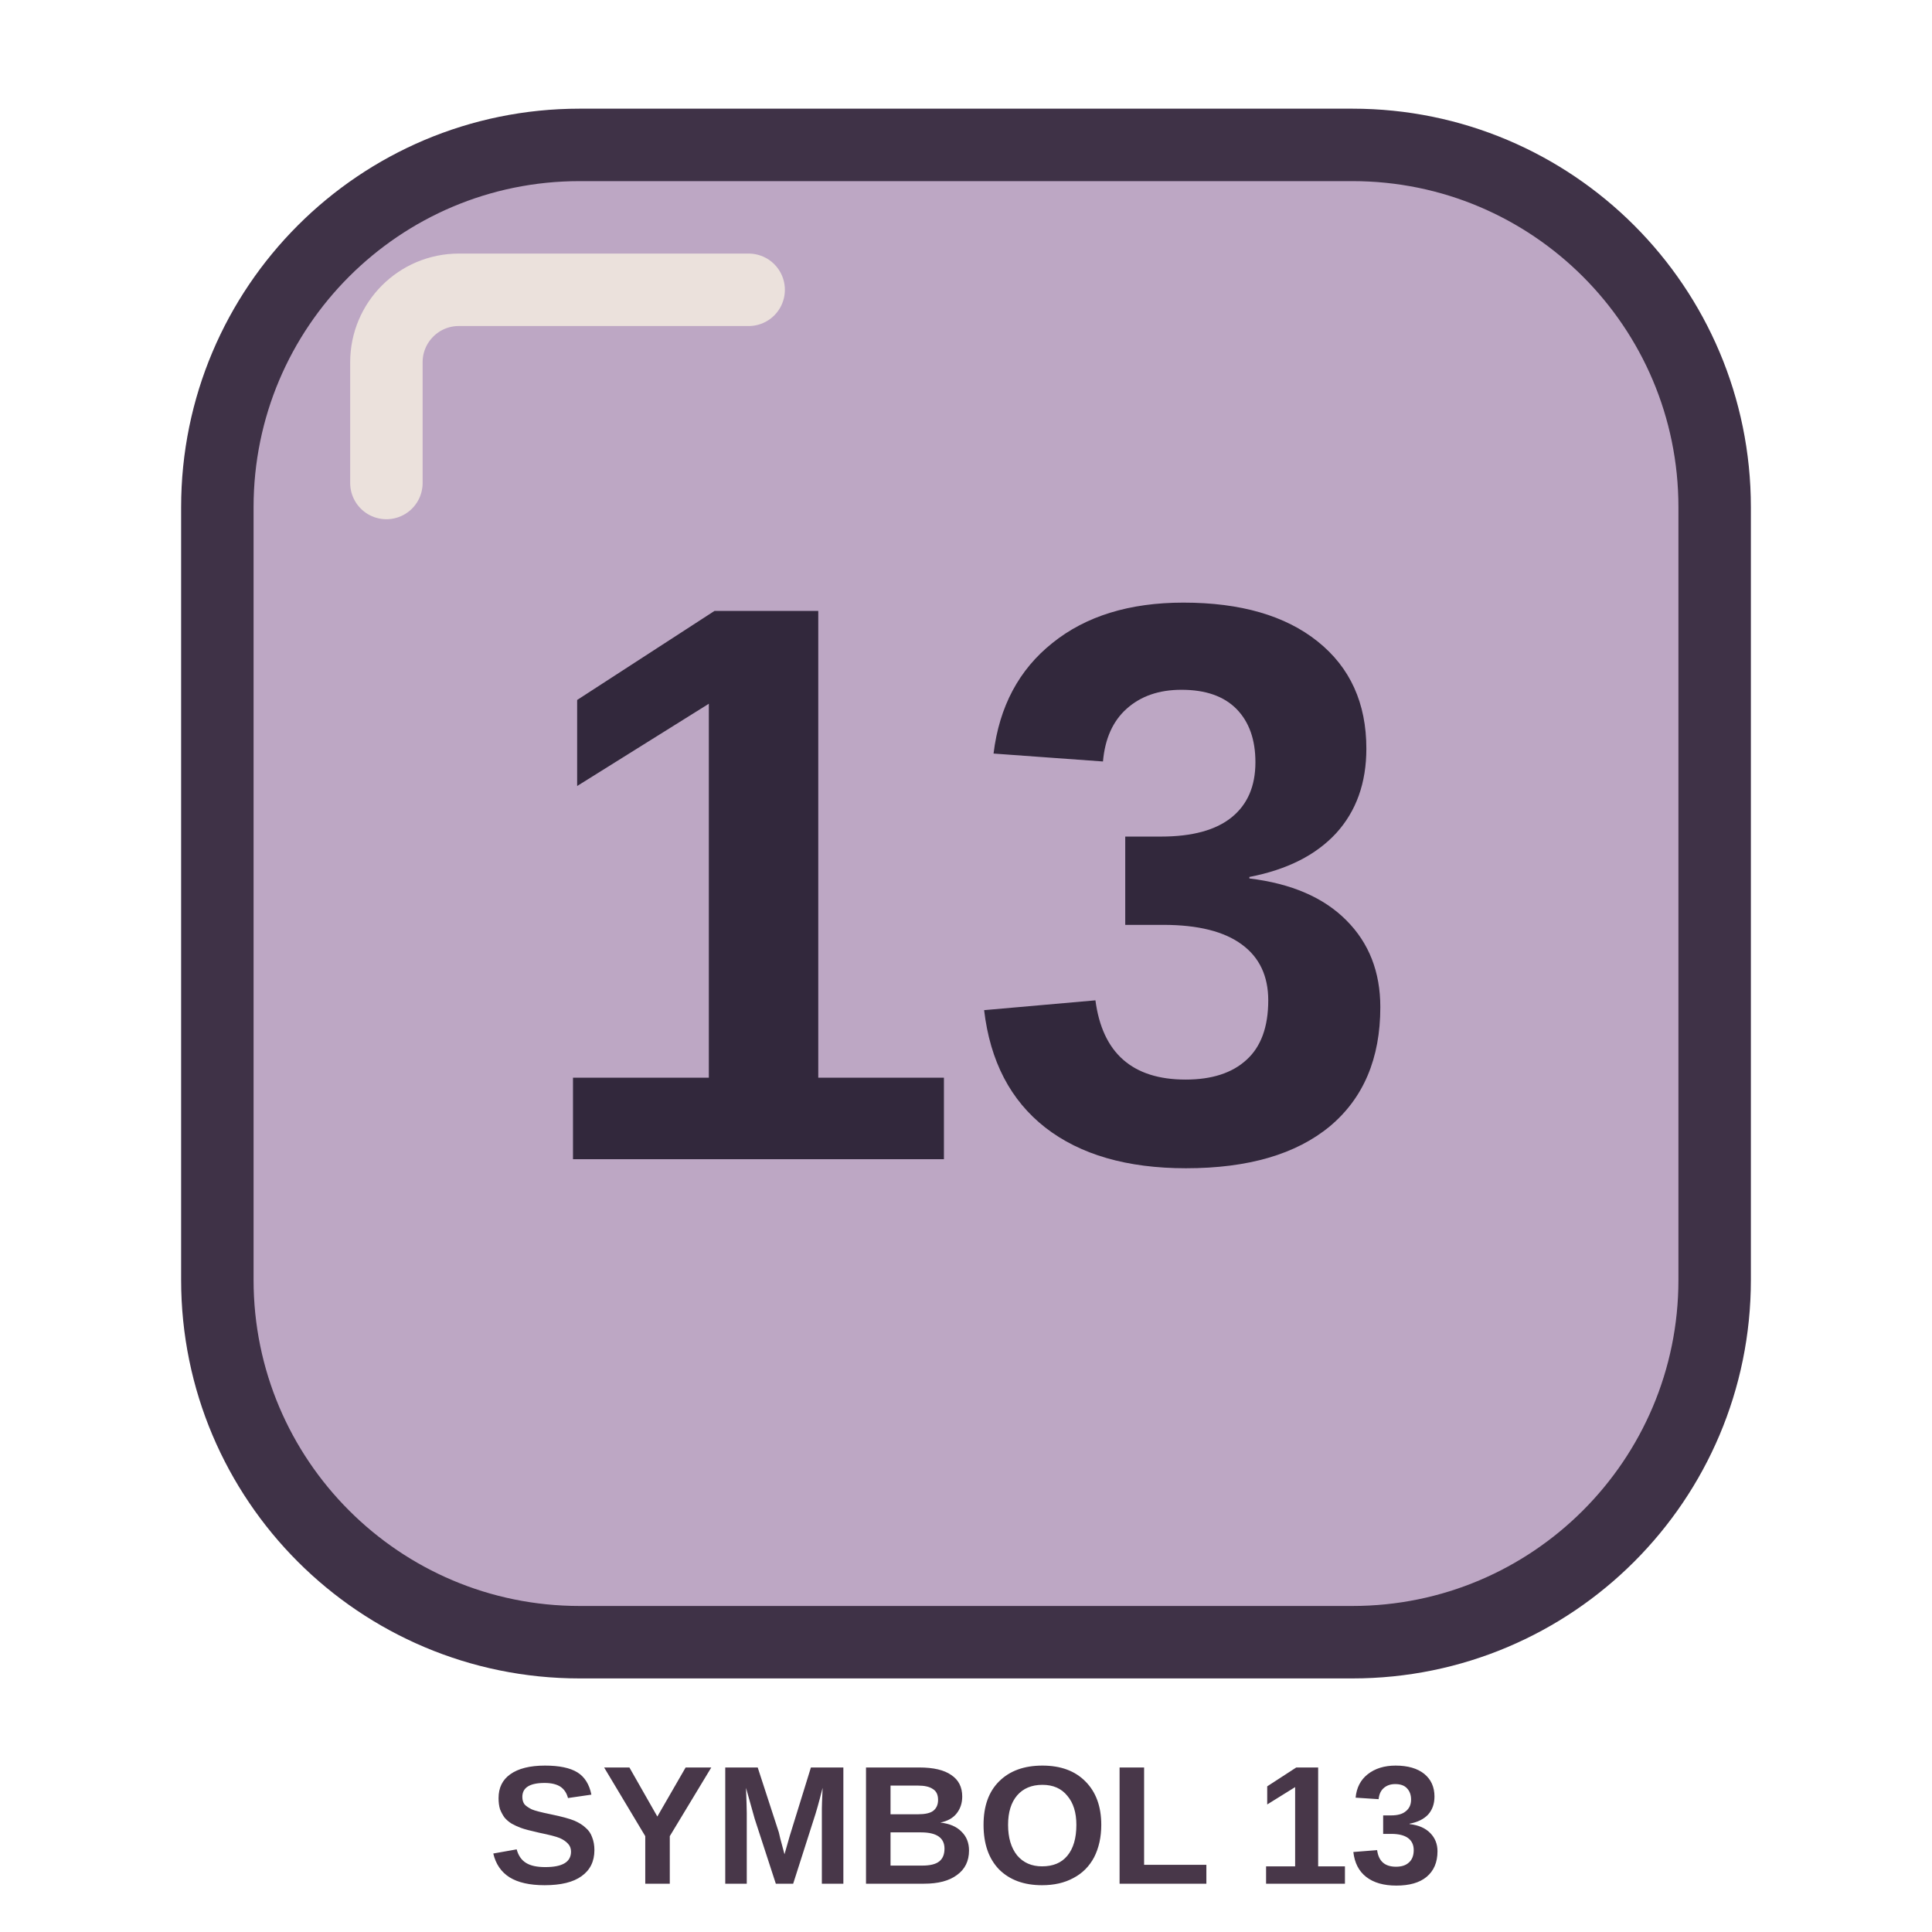
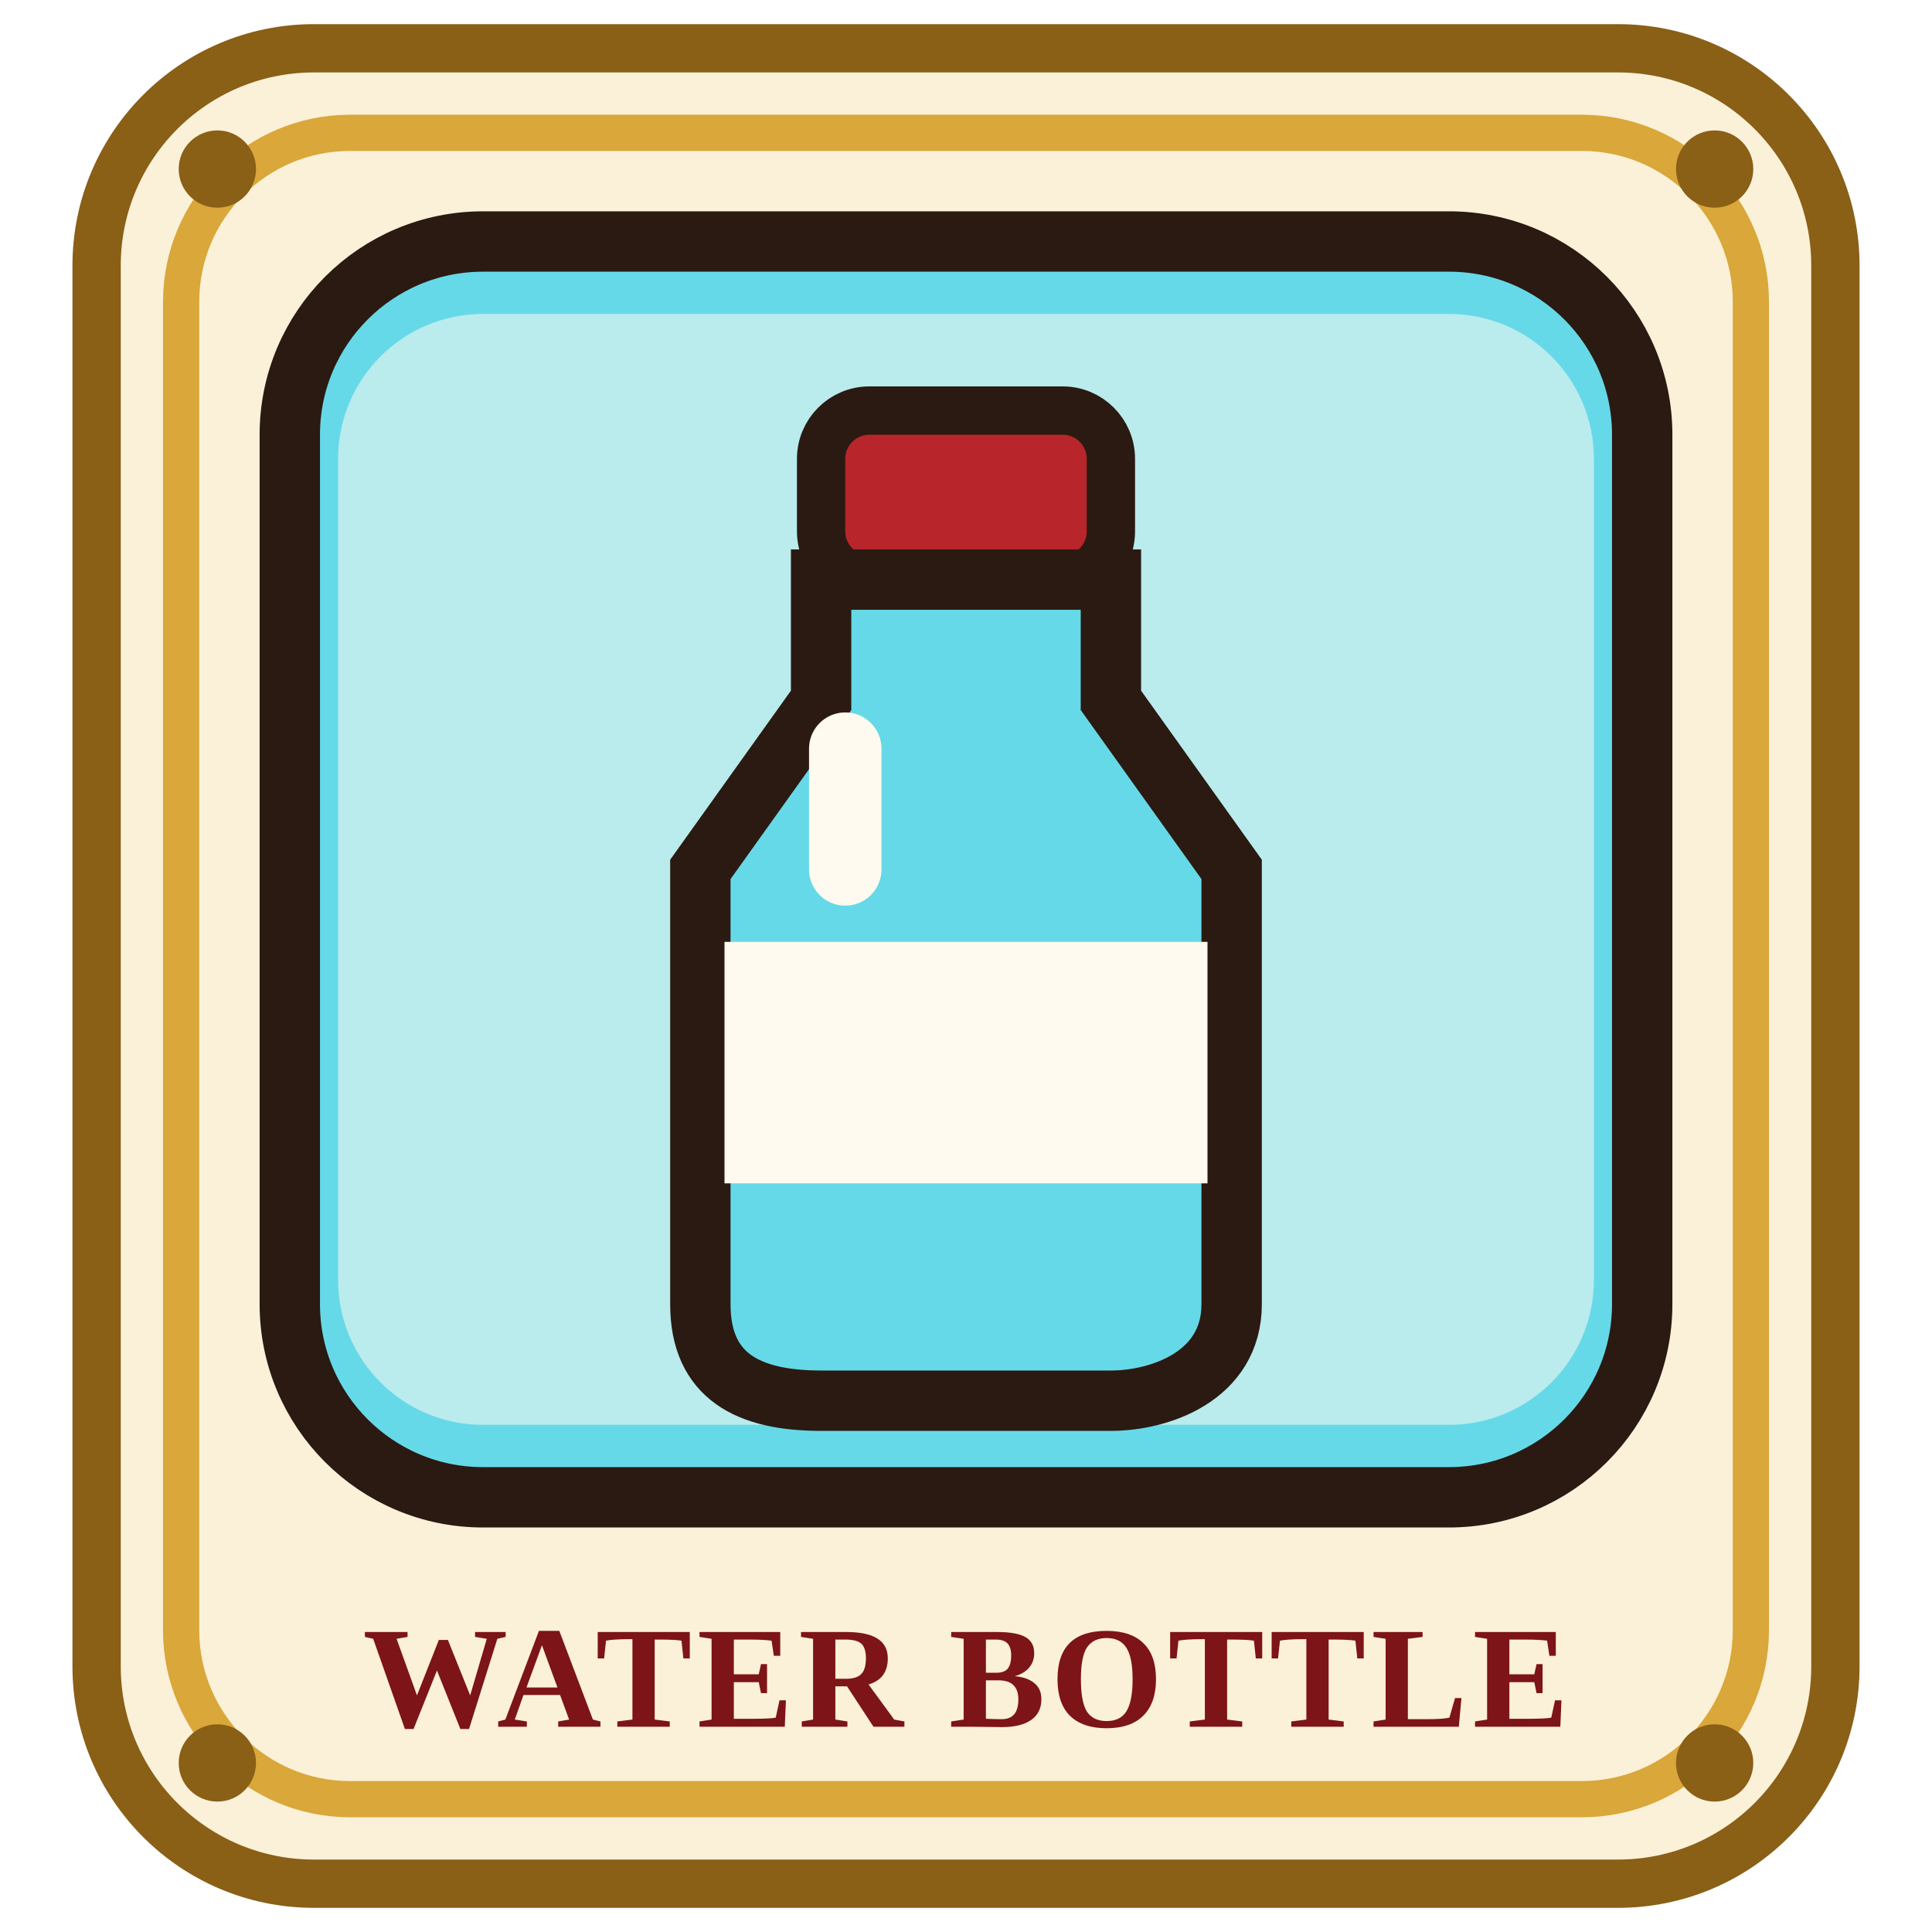
<svg xmlns="http://www.w3.org/2000/svg" viewBox="0 0 80 80">
-   <rect x="9" y="6" width="62" height="62" rx="15" fill="#bda7c4" stroke="#3f3247" stroke-width="3" />
-   <path d="M16 20V15a3 3 0 0 1 3-3h12" fill="none" stroke="#fff9e7" stroke-width="3" stroke-linecap="round" opacity=".7" />
-   <text x="40" y="48" text-anchor="middle" font-family="Arial,sans-serif" font-size="33" font-weight="900" fill="#32283c">13</text>
-   <text x="40" y="78" text-anchor="middle" font-family="Arial,sans-serif" font-size="7" font-weight="700" fill="#483749">SYMBOL 13</text>
+   <rect x="4" y="2" width="72" height="76" rx="9" fill="#fbf1d8" stroke="#8a5f16" stroke-width="2" />
+   <rect x="7.5" y="5.5" width="65" height="69" rx="7" fill="none" stroke="#d9a73a" stroke-width="1.5" />
+   <rect x="12" y="10" width="56" height="52" rx="8" fill="#66d9e8" stroke="#2a1a12" stroke-width="2.5" />
+   <rect x="14" y="13" width="52" height="46" rx="6" fill="#fffaf0" opacity=".55" />
+   <rect x="34" y="17" width="12" height="7" rx="2" fill="#b8262b" stroke="#2a1a12" stroke-width="2" />
+   <path d="M34 24h12v5l5 7v18c0 3-3 4-5 4H34c-3 0-5-1-5-4V36l5-7z" fill="#66d9e8" stroke="#2a1a12" stroke-width="2.5" />
+   <path d="M30 39h20v10H30z" fill="#fffaf0" />
+   <path d="M35 31v5" stroke="#fffaf0" stroke-width="3" stroke-linecap="round" />
+   <circle cx="9" cy="7" r="1.6" fill="#8a5f16" />
+   <circle cx="71" cy="7" r="1.6" fill="#8a5f16" />
+   <circle cx="9" cy="73" r="1.6" fill="#8a5f16" />
+   <circle cx="71" cy="73" r="1.6" fill="#8a5f16" />
+   <text x="40" y="71.5" text-anchor="middle" font-family="Georgia,'Times New Roman',serif" font-size="6" font-weight="700" letter-spacing=".2" fill="#7d1418">WATER BOTTLE</text>
</svg>
